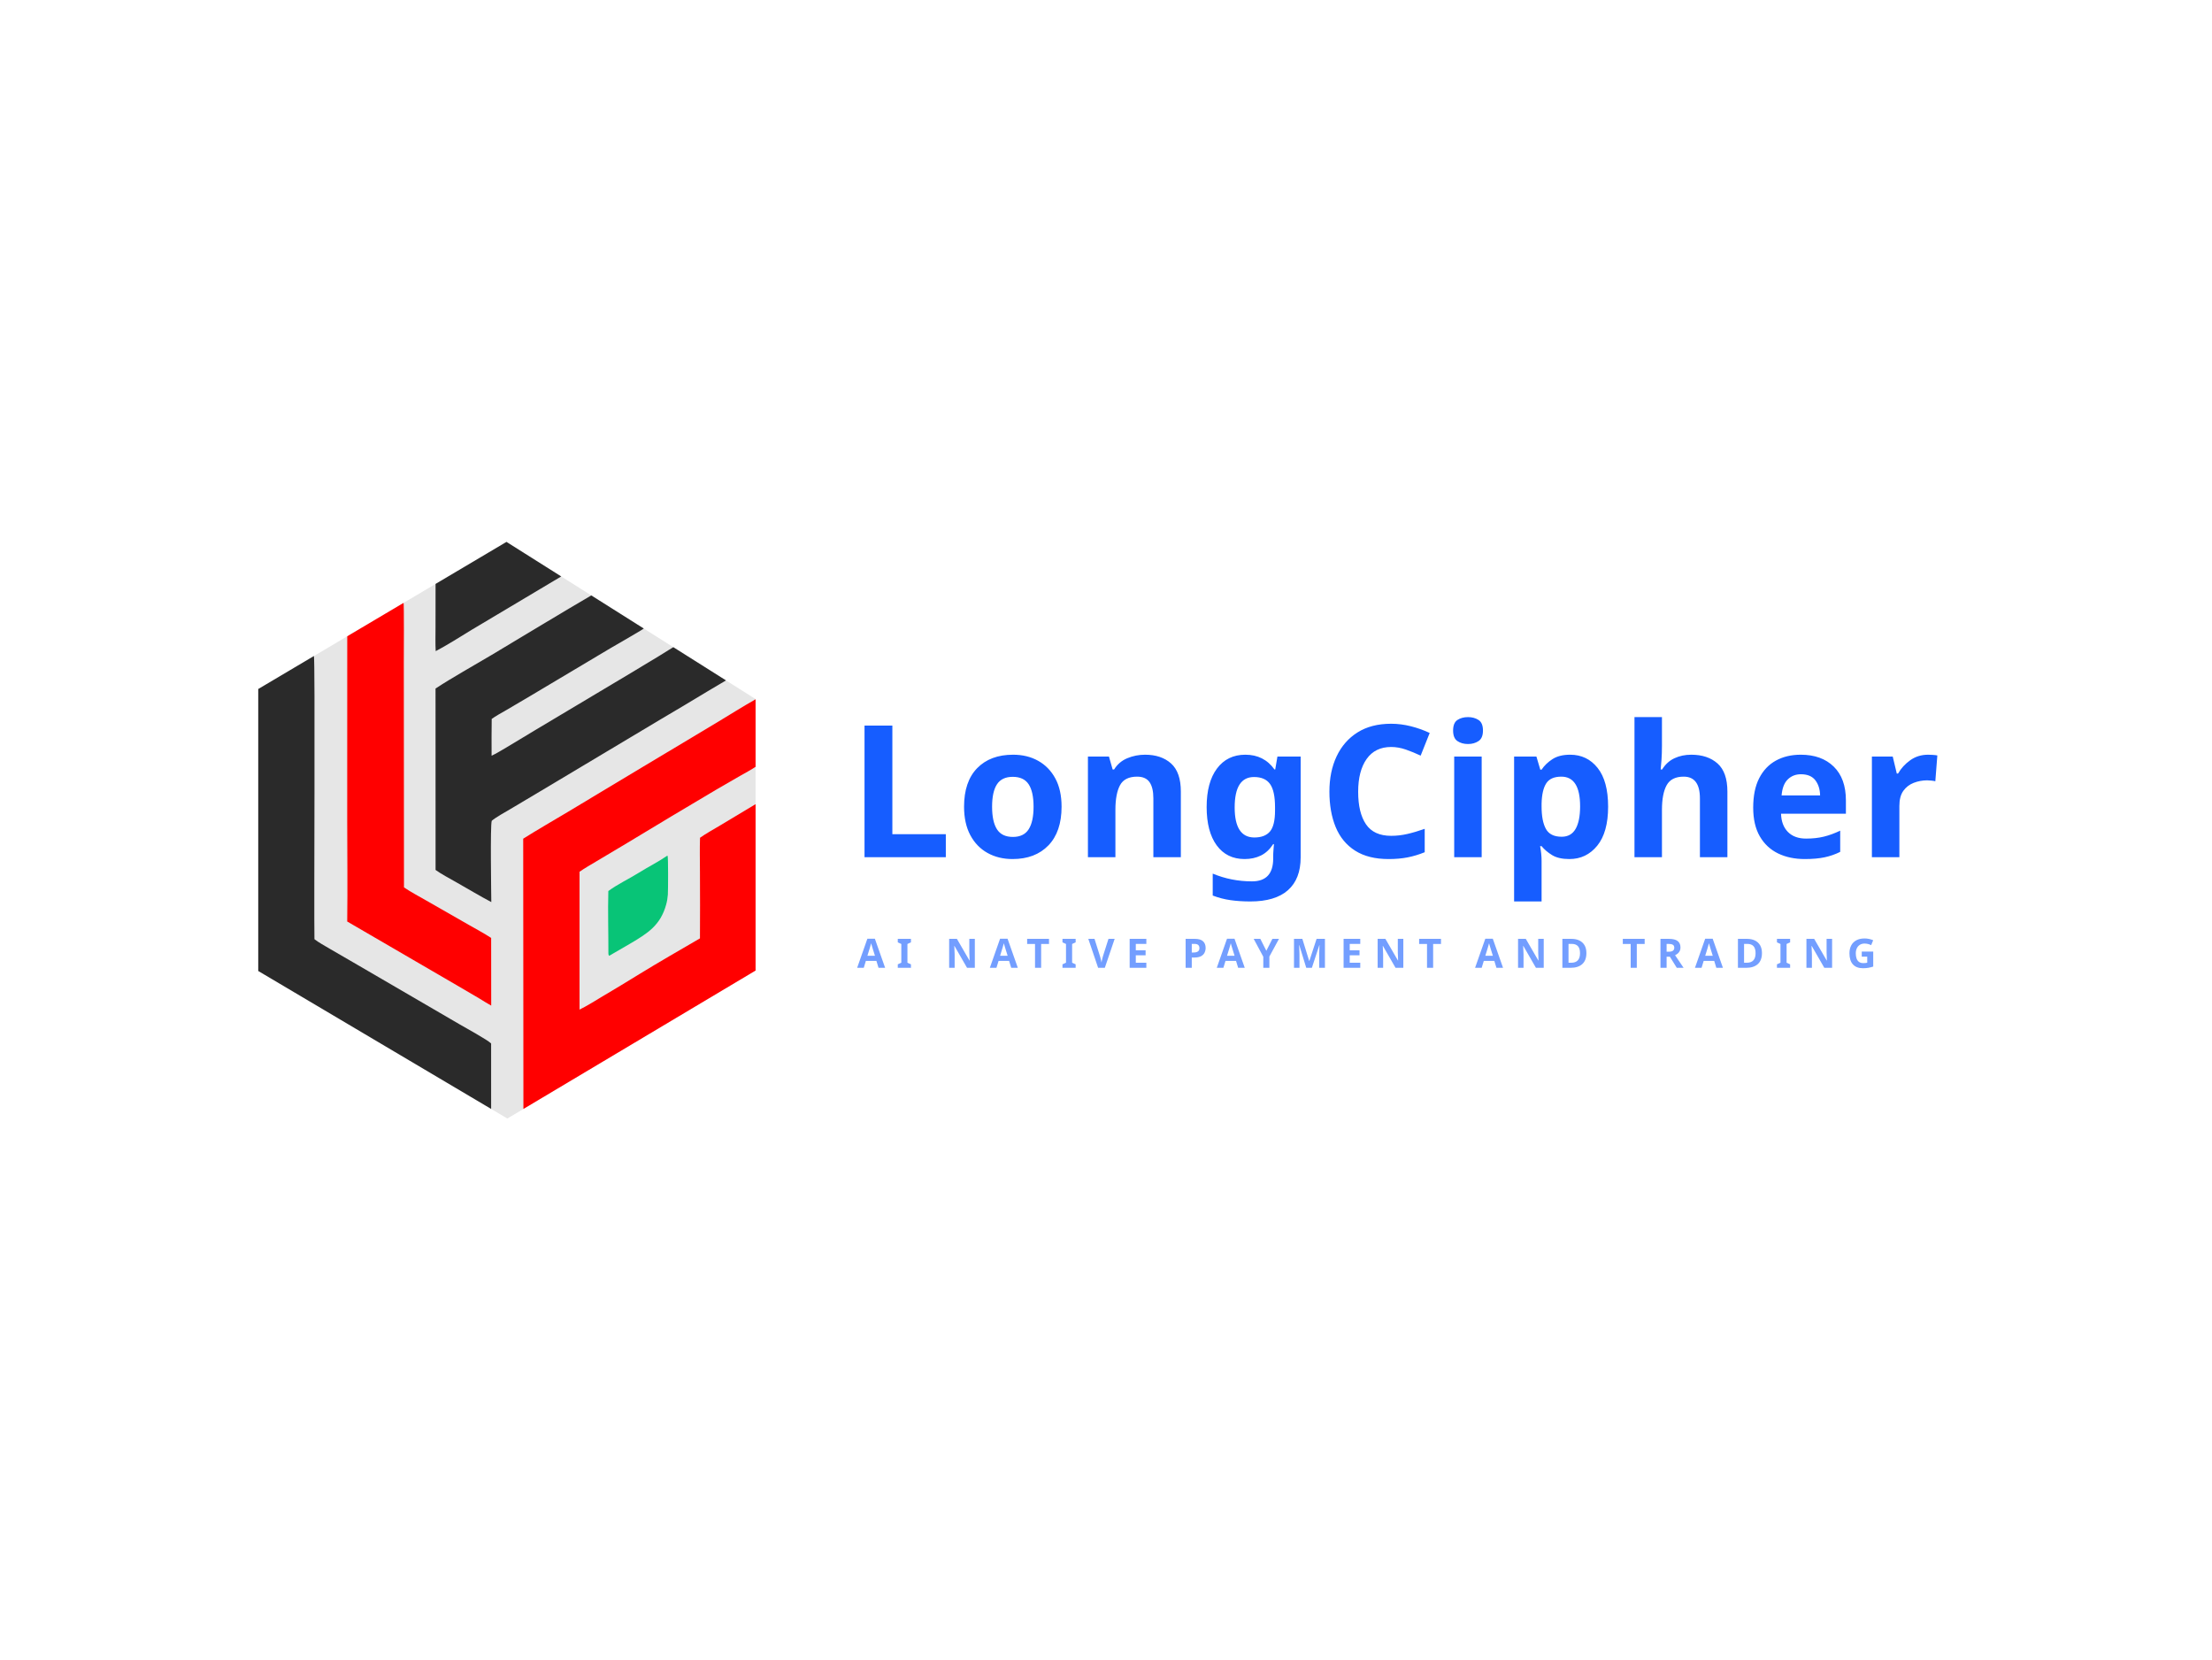
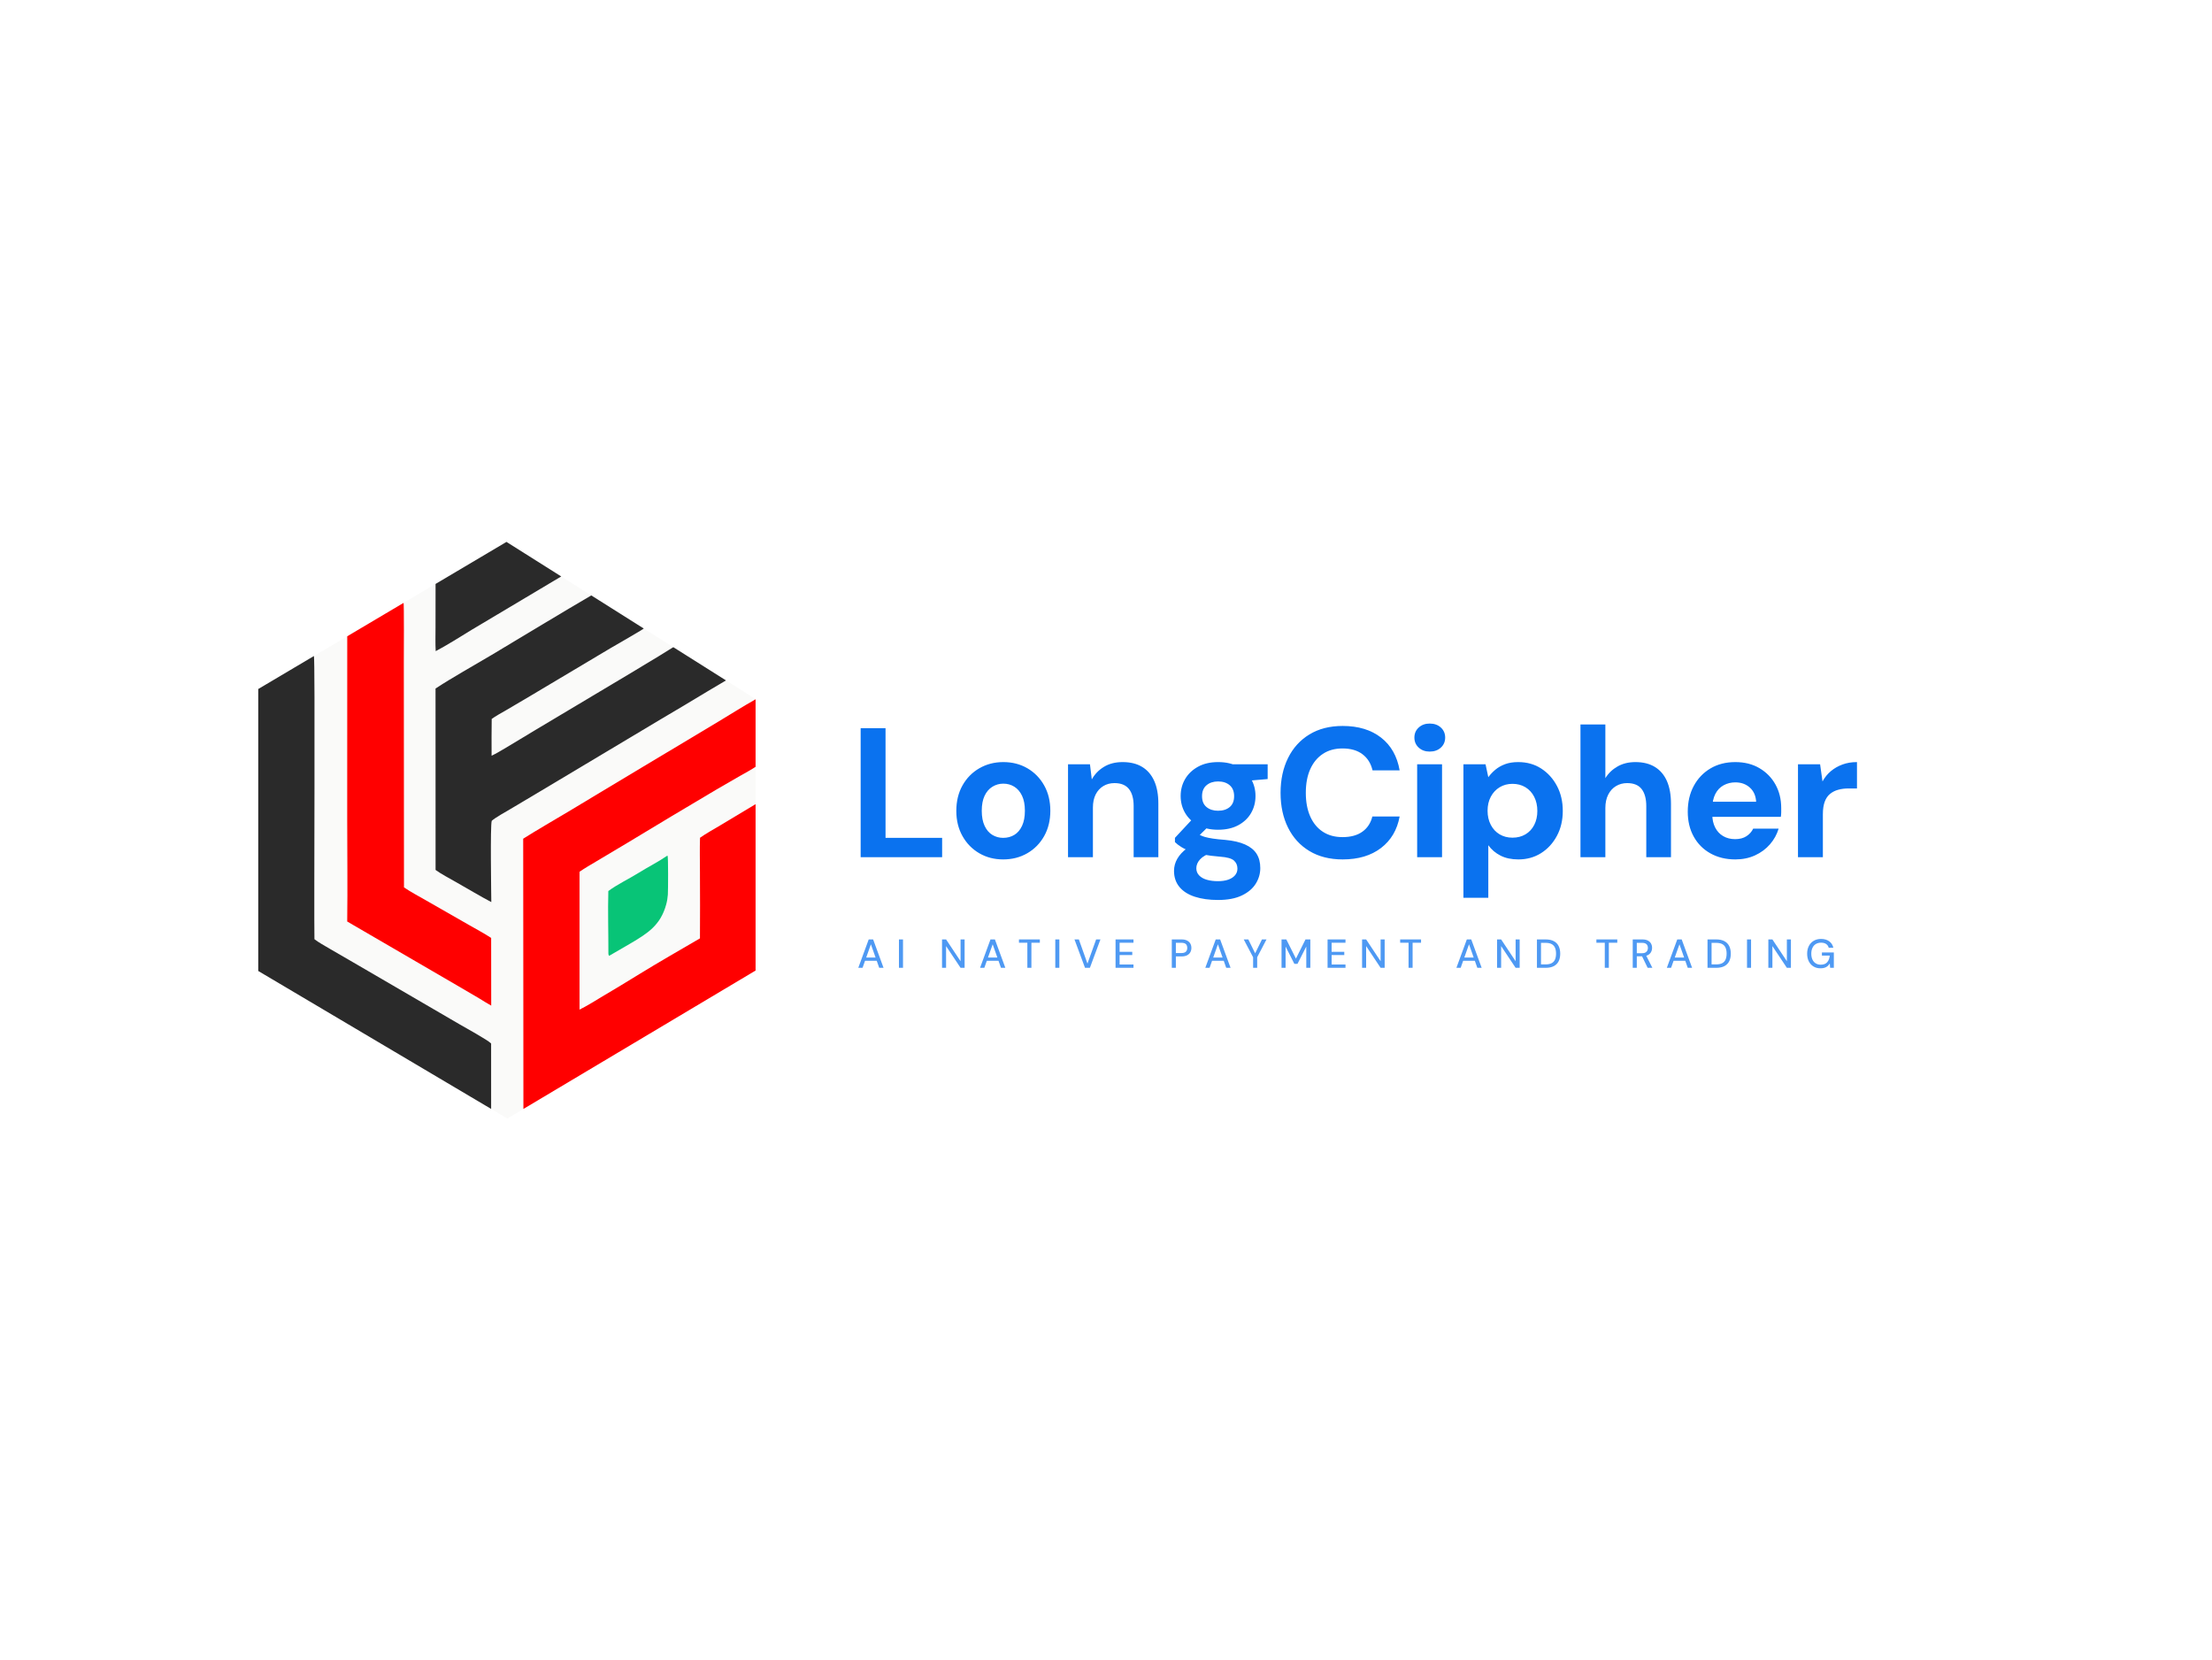
- <svg xmlns="http://www.w3.org/2000/svg" viewBox="0 0 2400 1800" width="100%" height="100%">
+ <svg xmlns="http://www.w3.org/2000/svg" width="2400" height="1800" viewBox="0 0 2400 1800" role="img" aria-labelledby="lc43-clip-title">
  <defs>
-     <clipPath id="perfect-edge-v3">
+     <clipPath id="lc43-clip">
      <polygon points="511.5,184.5 796,364 796,674 512.5,843 228,674.5 228,352.5" />
    </clipPath>
  </defs>
  <g transform="translate(550, 900) scale(0.95) translate(-512, -513)">
-     <g clip-path="url(#perfect-edge-v3)">
-       <path fill="#E6E6E6" d="M511.072 183.917C511.947 183.943 573.385 219.7 576.678 222.361L612.144 243.382C614.397 244.206 629.577 253.373 632.456 255.078L796.396 364.013C797.197 365.547 796.777 434.182 796.53 440.979L796.552 483.675C797.272 503.732 796.814 526.267 796.822 546.477L796.751 662.494L796.794 674.264C782.638 683.607 765.203 693.365 750.453 702.148L666.647 752.169L581.237 803.148C565.257 812.693 547.114 824.25 530.841 832.791L512.78 843.4L493.968 832.285L454.728 809.082C439.954 799.902 423.28 790.397 408.181 781.433L289.786 711.56C274.777 702.649 259.813 693.66 244.629 685.051C238.801 681.747 232.959 678.456 227.528 674.519C226.879 567.031 226.865 459.54 227.486 352.052C234.336 347.437 243.364 342.378 250.571 338.057C263.878 330.009 277.274 322.11 290.758 314.362L329.641 291.443C339.5 284.59 352.57 277.431 363.11 271.07C372.296 265.527 384.532 257.772 393.897 252.995L430.51 231.886C439.631 225.836 450.36 219.879 459.849 214.218C476.822 203.948 493.897 193.847 511.072 183.917Z" />
+     <g clip-path="url(#lc43-clip)">
+       <path fill="#FAFAF9" d="M511.072 183.917C511.947 183.943 573.385 219.7 576.678 222.361L612.144 243.382C614.397 244.206 629.577 253.373 632.456 255.078L796.396 364.013C797.197 365.547 796.777 434.182 796.53 440.979L796.552 483.675C797.272 503.732 796.814 526.267 796.822 546.477L796.751 662.494L796.794 674.264C782.638 683.607 765.203 693.365 750.453 702.148L666.647 752.169L581.237 803.148C565.257 812.693 547.114 824.25 530.841 832.791L512.78 843.4L493.968 832.285L454.728 809.082C439.954 799.902 423.28 790.397 408.181 781.433L289.786 711.56C274.777 702.649 259.813 693.66 244.629 685.051C238.801 681.747 232.959 678.456 227.528 674.519C226.879 567.031 226.865 459.54 227.486 352.052C234.336 347.437 243.364 342.378 250.571 338.057C263.878 330.009 277.274 322.11 290.758 314.362L329.641 291.443C339.5 284.59 352.57 277.431 363.11 271.07C372.296 265.527 384.532 257.772 393.897 252.995L430.51 231.886C439.631 225.836 450.36 219.879 459.849 214.218C476.822 203.948 493.897 193.847 511.072 183.917Z" />
      <path fill="#FF0000" d="M796.396 364.013C797.197 365.547 796.777 434.182 796.53 440.979C791.132 444.654 783.874 448.519 778.096 451.805C769.082 456.925 760.107 462.112 751.171 467.365C716.976 487.589 682.891 507.997 648.917 528.588C637.351 535.4 625.821 542.273 614.327 549.205C607.965 553.016 600.923 556.996 594.924 561.211L594.922 718.631C603.615 714.348 612.765 708.523 621.131 703.526C635.408 695.091 649.601 686.516 663.709 677.801C685.529 664.358 710.225 650.265 732.473 637.269C732.611 612.109 732.61 586.949 732.47 561.79C732.437 549.046 732.13 535.009 732.545 522.366C738.658 517.953 748.986 512.188 755.67 508.196L796.552 483.675C797.272 503.732 796.814 526.267 796.822 546.477L796.751 662.494L796.794 674.264C782.638 683.607 765.203 693.365 750.453 702.148L666.647 752.169L581.237 803.148C565.257 812.693 547.114 824.25 530.841 832.791L530.596 523.444C546.585 513.342 564.45 503.088 580.787 493.319L665.085 442.688L750.954 391.265C765.785 382.375 781.413 372.426 796.396 364.013Z" />
+       <path fill="#FF0000" d="M393.897 252.995C394.635 254.731 394.241 314.87 394.244 322.975L394.432 579.049C402.618 584.555 410.435 588.652 418.948 593.518L468.175 621.687C476.3 626.363 486.29 631.683 493.996 636.754L494.059 714.058C490.167 711.997 484.367 708.216 480.371 705.83L454.949 690.937L329.607 618.009C330.11 579.236 329.628 539.542 329.599 500.693L329.641 291.443C339.5 284.59 352.57 277.431 363.11 271.07C372.296 265.527 384.532 257.772 393.897 252.995Z" />
      <path fill="#2A2A2A" d="M612.144 243.382C614.397 244.206 629.577 253.373 632.456 255.078L674.364 279.607C662.204 287.784 642.86 298.365 629.814 306.137L538.533 360.527C529.559 365.886 520.553 371.192 511.516 376.444C506.875 379.146 498.701 383.587 494.616 386.659C494.336 400.467 494.511 414.823 494.499 428.672C499.056 426.63 506.61 422.069 510.967 419.524C522.107 413.017 533.098 406.013 544.231 399.474L649.5 336.642C661.595 329.268 673.73 321.958 685.903 314.713C693.383 310.163 701.715 304.622 709.355 300.584C715.131 303.516 724.308 309.412 730.147 312.83C743.941 320.806 757.687 328.866 771.382 337.011C762.021 342.97 751.1 349.172 741.476 354.95C723.962 365.562 706.378 376.057 688.725 386.436L550.097 469.285L515.929 489.606C510.515 492.8 498.957 499.181 494.651 503.024C492.845 508.588 494.087 585.663 494.175 595.836C481.105 588.926 467.671 580.817 454.72 573.499C448.53 570.001 435.565 562.979 430.523 559.116L430.472 351.947C449.682 339.299 474.18 325.73 494.217 313.774C533.399 290.394 572.773 266.351 612.144 243.382Z" />
      <path fill="#2A2A2A" d="M290.758 314.362L291.54 314.481C293.146 317.064 291.539 606.573 292.169 638.207C296.102 641.423 304.894 646.344 309.613 649.114L342.194 668.003L457.602 735.227C464.059 739.008 490.049 753.252 493.951 757.281L493.968 832.285L454.728 809.082C439.954 799.902 423.28 790.397 408.181 781.433L289.786 711.56C274.777 702.649 259.813 693.66 244.629 685.051C238.801 681.747 232.959 678.456 227.528 674.519C226.879 567.031 226.865 459.54 227.486 352.052C234.336 347.437 243.364 342.378 250.571 338.057C263.878 330.009 277.274 322.11 290.758 314.362Z" />
-       <path fill="#FF0000" d="M393.897 252.995C394.635 254.731 394.241 314.87 394.244 322.975L394.432 579.049C402.618 584.555 410.435 588.652 418.948 593.518L468.175 621.687C476.3 626.363 486.29 631.683 493.996 636.754L494.059 714.058C490.167 711.997 484.367 708.216 480.371 705.83L454.949 690.937L329.607 618.009C330.11 579.236 329.628 539.542 329.599 500.693L329.641 291.443C339.5 284.59 352.57 277.431 363.11 271.07C372.296 265.527 384.532 257.772 393.897 252.995Z" />
      <path fill="#2A2A2A" d="M511.072 183.917C511.947 183.943 573.385 219.7 576.678 222.361L471.733 284.893C459.419 292.414 443.265 302.697 430.668 309.254C430.16 301.215 430.46 289.727 430.464 281.508L430.51 231.886C439.631 225.836 450.36 219.879 459.849 214.218C476.822 203.948 493.897 193.847 511.072 183.917Z" />
      <path fill="#08C477" d="M695.037 542.904L695.507 542.995C696.324 544.409 696.113 582.897 695.808 587.275C695.542 591.188 694.877 595.063 693.821 598.84C687.327 622.297 672.809 631.398 653.569 642.798C645.33 647.672 637.051 652.477 628.732 657.212C628.088 656.341 627.892 655.642 627.895 654.545C627.955 630.853 627.183 606.879 627.817 583.207C638.499 575.361 651.523 569.255 662.82 562.208C673.41 555.601 684.718 549.997 695.037 542.904Z" />
    </g>
  </g>
-   <text x="920" y="930" text-anchor="start" font-family="'Futura', sans-serif" font-weight="700" font-size="200" letter-spacing="0.02em" fill="#165DFF">LongCipher</text>
-   <text x="930" y="1050" text-anchor="start" font-family="'Futura', sans-serif" font-weight="700" font-size="44" letter-spacing="0.28em" fill="#165DFF" fill-opacity="0.6">AI NATIVE PAYMENT AND TRADING</text>
+   <path fill="#0a72ef" d="M933.8 930V790H960.8V909H1022.2V930Z M1088.4 932.4Q1074 932.4 1062.5 925.7Q1051 919 1044.3 907.1Q1037.6 895.2 1037.6 879.8Q1037.6 864 1044.3 852.1Q1051 840.2 1062.6 833.5Q1074.2 826.8 1088.6 826.8Q1103.2 826.8 1114.7 833.5Q1126.2 840.2 1132.9 852.1Q1139.6 864 1139.6 879.6Q1139.6 895.2 1132.9 907.1Q1126.2 919 1114.6 925.7Q1103 932.4 1088.4 932.4ZM1088.4 909Q1095.2 909 1100.5 905.8Q1105.8 902.6 1108.9 896Q1112 889.4 1112 879.6Q1112 869.8 1108.9 863.3Q1105.8 856.8 1100.5 853.5Q1095.2 850.2 1088.6 850.2Q1082.2 850.2 1076.8 853.5Q1071.4 856.8 1068.3 863.3Q1065.2 869.8 1065.2 879.6Q1065.2 889.4 1068.3 896Q1071.4 902.6 1076.7 905.8Q1082 909 1088.4 909Z M1158.8 930V829.2H1182.6L1184.6 845.6Q1189.2 837.2 1197.7 832Q1206.2 826.8 1218 826.8Q1230.6 826.8 1239.2 832Q1247.8 837.2 1252.3 847.2Q1256.8 857.2 1256.8 871.8V930H1230V874.4Q1230 862.4 1224.9 856Q1219.8 849.6 1209.2 849.6Q1202.4 849.6 1197.1 852.8Q1191.8 856 1188.8 861.9Q1185.8 867.8 1185.8 876.2V930Z M1321.6 976.4Q1307.2 976.4 1296.4 972.9Q1285.6 969.4 1279.7 962.3Q1273.8 955.2 1273.8 944.8Q1273.8 937.8 1277.4 931.6Q1281 925.4 1287.9 920.3Q1294.8 915.2 1305.2 911.6L1315.4 924.8Q1306.2 927.8 1302.1 932.3Q1298 936.8 1298 942Q1298 946.6 1301.1 949.8Q1304.2 953 1309.5 954.5Q1314.8 956 1321.4 956Q1327.8 956 1332.5 954.4Q1337.2 952.8 1339.9 949.7Q1342.6 946.6 1342.6 942.4Q1342.6 937 1338.8 933.6Q1335 930.2 1323.6 929.4Q1313.4 928.6 1305.5 927.1Q1297.6 925.6 1291.6 923.5Q1285.6 921.4 1281.5 918.8Q1277.4 916.2 1274.8 913.6V909L1296.2 886L1315.6 892.2L1290.4 917L1298 903.8Q1300.2 905 1302.3 906.1Q1304.4 907.2 1307.6 908.1Q1310.8 909 1316 909.8Q1321.2 910.6 1329.2 911.2Q1342.4 912.4 1350.9 916.2Q1359.4 920 1363.4 926.3Q1367.4 932.6 1367.4 941.8Q1367.4 950.8 1362.5 958.7Q1357.6 966.6 1347.4 971.5Q1337.2 976.4 1321.6 976.4ZM1321.6 900.2Q1309 900.2 1299.9 895.3Q1290.8 890.4 1285.9 882.1Q1281 873.8 1281 863.6Q1281 853.4 1285.9 845.1Q1290.8 836.8 1299.9 831.8Q1309 826.8 1321.6 826.8Q1334.4 826.8 1343.5 831.8Q1352.6 836.8 1357.4 845.1Q1362.2 853.4 1362.2 863.6Q1362.2 873.8 1357.4 882.1Q1352.6 890.4 1343.5 895.3Q1334.4 900.2 1321.6 900.2ZM1321.6 879.6Q1329.4 879.6 1334.2 875.6Q1339 871.6 1339 863.8Q1339 856 1334.2 851.9Q1329.4 847.8 1321.6 847.8Q1314 847.8 1309.1 851.9Q1304.2 856 1304.2 863.8Q1304.2 871.6 1309.1 875.6Q1314 879.6 1321.6 879.6ZM1338.4 848.4 1334 829.2H1375.4V845.2Z M1456.8 932.4Q1435.8 932.4 1420.7 923.3Q1405.6 914.2 1397.5 897.9Q1389.4 881.6 1389.4 860.2Q1389.4 838.8 1397.5 822.4Q1405.6 806 1420.7 796.8Q1435.8 787.6 1456.8 787.6Q1482.2 787.6 1498.4 800.2Q1514.6 812.8 1518.6 835.8H1489.2Q1486.6 824.6 1478.3 818.3Q1470 812 1456.6 812Q1444.2 812 1435.3 817.9Q1426.4 823.8 1421.6 834.5Q1416.8 845.2 1416.8 860.2Q1416.8 875 1421.6 885.8Q1426.4 896.6 1435.3 902.4Q1444.2 908.2 1456.6 908.2Q1470 908.2 1478.2 902.3Q1486.4 896.4 1489 885.8H1518.6Q1514.6 907.6 1498.4 920Q1482.2 932.4 1456.8 932.4Z M1537.6 930V829.2H1564.6V930ZM1551.2 815.4Q1544 815.4 1539.3 811.1Q1534.6 806.8 1534.6 800.2Q1534.6 793.6 1539.3 789.3Q1544 785 1551.2 785Q1558.6 785 1563.3 789.3Q1568 793.6 1568 800.2Q1568 806.8 1563.3 811.1Q1558.6 815.4 1551.2 815.4Z M1587.8 974V829.2H1611.8L1614.8 843.2Q1618 838.8 1622.4 835.1Q1626.8 831.4 1632.9 829.1Q1639 826.8 1647.2 826.8Q1661.4 826.8 1672.2 833.8Q1683 840.8 1689.3 852.7Q1695.6 864.6 1695.6 879.8Q1695.6 895 1689.2 906.9Q1682.8 918.8 1672 925.6Q1661.2 932.4 1647.4 932.4Q1636.2 932.4 1628.1 928.3Q1620 924.2 1614.8 917V974ZM1641 908.8Q1649 908.8 1655.1 905.2Q1661.2 901.6 1664.6 895Q1668 888.4 1668 879.8Q1668 871.2 1664.6 864.5Q1661.2 857.8 1655.1 854.1Q1649 850.4 1641 850.4Q1633.2 850.4 1627.1 854.1Q1621 857.8 1617.5 864.4Q1614 871 1614 879.6Q1614 888.2 1617.5 894.9Q1621 901.6 1627.1 905.2Q1633.2 908.8 1641 908.8Z M1714.8 930V786H1741.8V844.2Q1746.8 836.2 1755.1 831.5Q1763.4 826.8 1774.4 826.8Q1787 826.8 1795.6 832.1Q1804.2 837.4 1808.6 847.4Q1813 857.4 1813 872.2V930H1786.2V874.6Q1786.2 862.6 1781.2 856.1Q1776.2 849.6 1765.4 849.6Q1758.8 849.6 1753.4 852.8Q1748 856 1744.9 862.1Q1741.8 868.2 1741.8 876.6V930Z M1882.8 932.4Q1867.6 932.4 1855.9 925.9Q1844.2 919.4 1837.7 907.7Q1831.2 896 1831.2 880.6Q1831.2 864.8 1837.7 852.7Q1844.2 840.6 1855.8 833.7Q1867.4 826.8 1882.8 826.8Q1897.8 826.8 1909 833.4Q1920.2 840 1926.4 851.2Q1932.6 862.4 1932.6 876.6Q1932.6 878.6 1932.6 881.1Q1932.6 883.6 1932.2 886.2H1850.4V869.8H1905.4Q1904.8 860 1898.5 854.4Q1892.2 848.8 1882.8 848.8Q1876 848.8 1870.2 851.9Q1864.4 855 1861.1 861.4Q1857.8 867.8 1857.8 877.6V883.4Q1857.8 891.6 1860.9 897.7Q1864 903.8 1869.6 907.1Q1875.2 910.4 1882.6 910.4Q1890 910.4 1894.9 907.2Q1899.8 904 1902.2 899H1929.8Q1927 908.4 1920.4 916Q1913.8 923.6 1904.2 928Q1894.6 932.4 1882.8 932.4Z M1950.8 930V829.2H1974.8L1977.4 847.8Q1981 841.2 1986.5 836.6Q1992 832 1999.1 829.4Q2006.2 826.8 2014.8 826.8V855.4H2005.6Q1999.6 855.4 1994.5 856.8Q1989.4 858.2 1985.6 861.3Q1981.8 864.4 1979.8 869.8Q1977.8 875.2 1977.8 883.4V930Z" />
+   <path fill="#0a72ef" fill-opacity="0.72" d="M931.23 1050 942.54 1019.2H947.34L958.64 1050H953.94L944.92 1024.48L935.85 1050ZM936.34 1042.39 937.57 1038.87H952.04L953.28 1042.39Z M975.36 1050V1019.2H979.76V1050Z M1022.09 1050V1019.2H1026.49L1042.2 1042.83V1019.2H1046.6V1050H1042.2L1026.49 1026.42V1050Z M1063.36 1050 1074.67 1019.2H1079.47L1090.78 1050H1086.07L1077.05 1024.48L1067.98 1050ZM1068.47 1042.39 1069.7 1038.87H1084.18L1085.41 1042.39Z M1114.67 1050V1022.81H1105.56V1019.2H1128.22V1022.81H1119.07V1050Z M1144.98 1050V1019.2H1149.38V1050Z M1177.24 1050 1165.8 1019.2H1170.55L1179.88 1045.42L1189.29 1019.2H1193.96L1182.52 1050Z M1210.37 1050V1019.2H1229.82V1022.81H1214.77V1032.66H1228.5V1036.18H1214.77V1046.39H1229.82V1050Z M1271.4 1050V1019.2H1281.91Q1285.61 1019.2 1287.98 1020.43Q1290.36 1021.66 1291.5 1023.73Q1292.65 1025.8 1292.65 1028.44Q1292.65 1030.95 1291.53 1033.04Q1290.4 1035.13 1288.03 1036.38Q1285.65 1037.64 1281.91 1037.64H1275.8V1050ZM1275.8 1033.98H1281.74Q1285.21 1033.98 1286.69 1032.47Q1288.16 1030.95 1288.16 1028.44Q1288.16 1025.76 1286.69 1024.3Q1285.21 1022.85 1281.74 1022.85H1275.8Z M1307.74 1050 1319.05 1019.2H1323.84L1335.15 1050H1330.44L1321.42 1024.48L1312.36 1050ZM1312.84 1042.39 1314.08 1038.87H1328.55L1329.78 1042.39Z M1359.62 1050V1038.56L1349.45 1019.2H1354.42L1362.39 1035.39H1361.29L1369.21 1019.2H1374.14L1364.02 1038.56V1050Z M1390.46 1050V1019.2H1395.65L1406.08 1040.01L1416.46 1019.2H1421.7V1050H1417.3V1026.9L1407.75 1045.69H1404.36L1394.86 1026.94V1050Z M1440.4 1050V1019.2H1459.85V1022.81H1444.8V1032.66H1458.53V1036.18H1444.8V1046.39H1459.85V1050Z M1477.84 1050V1019.2H1482.24L1497.95 1042.83V1019.2H1502.35V1050H1497.95L1482.24 1026.42V1050Z M1528.27 1050V1022.81H1519.16V1019.2H1541.82V1022.81H1532.67V1050Z M1580.19 1050 1591.5 1019.2H1596.29L1607.6 1050H1602.89L1593.87 1024.48L1584.81 1050ZM1585.29 1042.39 1586.52 1038.87H1601L1602.23 1042.39Z M1624.32 1050V1019.2H1628.72L1644.43 1042.83V1019.2H1648.83V1050H1644.43L1628.72 1026.42V1050Z M1667.57 1050V1019.2H1677.03Q1682.4 1019.2 1685.92 1021.09Q1689.44 1022.98 1691.13 1026.44Q1692.83 1029.89 1692.83 1034.64Q1692.83 1039.4 1691.13 1042.83Q1689.44 1046.26 1685.94 1048.13Q1682.44 1050 1677.03 1050ZM1671.97 1046.3H1676.86Q1681.12 1046.3 1683.63 1044.9Q1686.14 1043.49 1687.22 1040.87Q1688.3 1038.25 1688.3 1034.64Q1688.3 1030.99 1687.22 1028.35Q1686.14 1025.71 1683.63 1024.3Q1681.12 1022.9 1676.86 1022.9H1671.97Z M1741.18 1050V1022.81H1732.08V1019.2H1754.74V1022.81H1745.58V1050Z M1771.5 1050V1019.2H1781.93Q1785.58 1019.2 1787.91 1020.43Q1790.24 1021.66 1791.37 1023.71Q1792.49 1025.76 1792.49 1028.35Q1792.49 1030.82 1791.37 1032.91Q1790.24 1035 1787.87 1036.25Q1785.49 1037.5 1781.8 1037.5H1775.9V1050ZM1787.69 1050 1781.05 1036.32H1785.89L1792.8 1050ZM1775.9 1034.16H1781.62Q1784.88 1034.16 1786.42 1032.55Q1787.96 1030.95 1787.96 1028.44Q1787.96 1025.89 1786.46 1024.39Q1784.96 1022.9 1781.62 1022.9H1775.9Z M1808.5 1050 1819.81 1019.2H1824.61L1835.92 1050H1831.21L1822.19 1024.48L1813.12 1050ZM1813.61 1042.39 1814.84 1038.87H1829.32L1830.55 1042.39Z M1852.64 1050V1019.2H1862.1Q1867.46 1019.2 1870.98 1021.09Q1874.5 1022.98 1876.2 1026.44Q1877.89 1029.89 1877.89 1034.64Q1877.89 1039.4 1876.2 1042.83Q1874.5 1046.26 1871.01 1048.13Q1867.51 1050 1862.1 1050ZM1857.04 1046.3H1861.92Q1866.19 1046.3 1868.7 1044.9Q1871.2 1043.49 1872.28 1040.87Q1873.36 1038.25 1873.36 1034.64Q1873.36 1030.99 1872.28 1028.35Q1871.2 1025.71 1868.7 1024.3Q1866.19 1022.9 1861.92 1022.9H1857.04Z M1895.49 1050V1019.2H1899.89V1050Z M1918.64 1050V1019.2H1923.04L1938.74 1042.83V1019.2H1943.14V1050H1938.74L1923.04 1026.42V1050Z M1975.22 1050.53Q1970.86 1050.53 1967.61 1048.55Q1964.35 1046.57 1962.55 1043Q1960.74 1039.44 1960.74 1034.69Q1960.74 1029.98 1962.57 1026.37Q1964.4 1022.76 1967.81 1020.72Q1971.22 1018.67 1975.88 1018.67Q1981.12 1018.67 1984.64 1021.2Q1988.16 1023.73 1989.17 1028.22H1984.15Q1983.49 1025.67 1981.38 1024.19Q1979.27 1022.72 1975.84 1022.72Q1972.58 1022.72 1970.18 1024.17Q1967.78 1025.62 1966.51 1028.31Q1965.23 1030.99 1965.23 1034.69Q1965.23 1038.43 1966.51 1041.11Q1967.78 1043.8 1970.12 1045.2Q1972.45 1046.61 1975.48 1046.61Q1980.15 1046.61 1982.5 1043.93Q1984.86 1041.24 1985.25 1036.76H1976.76V1033.37H1989.7V1050H1985.69L1985.3 1045.29Q1984.24 1047.01 1982.85 1048.17Q1981.47 1049.34 1979.62 1049.93Q1977.77 1050.53 1975.22 1050.53Z" />
</svg>
